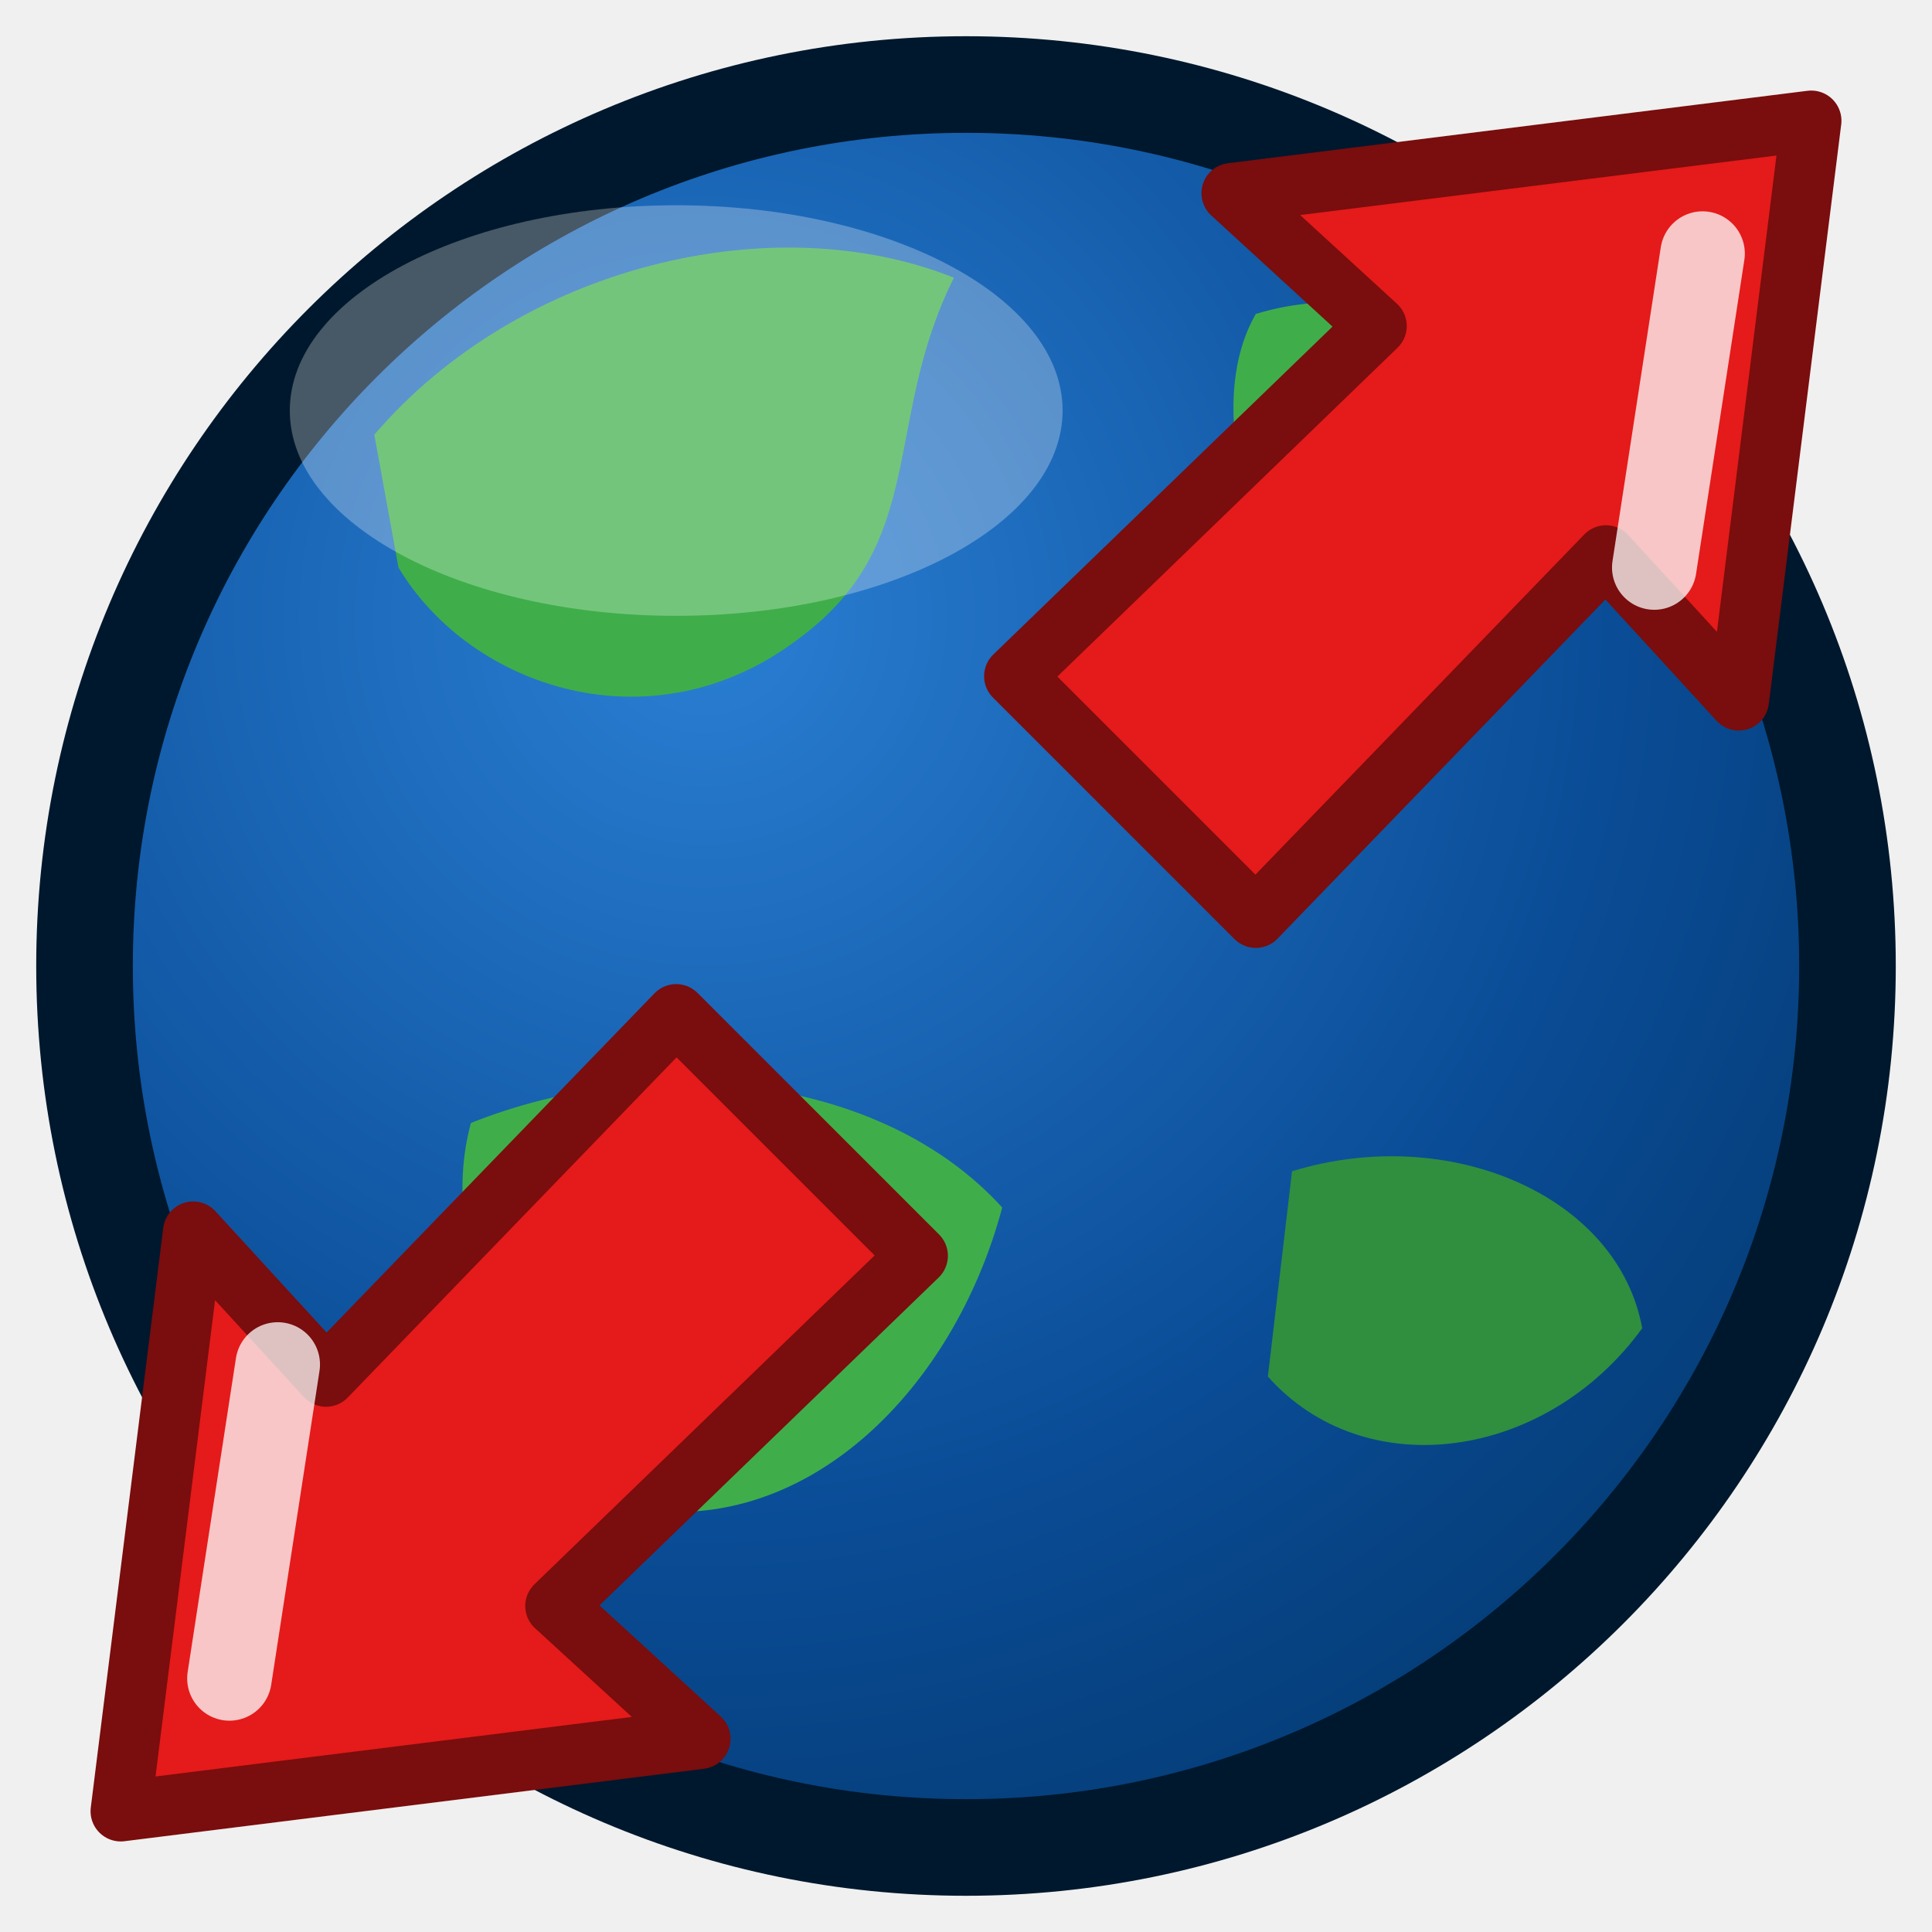
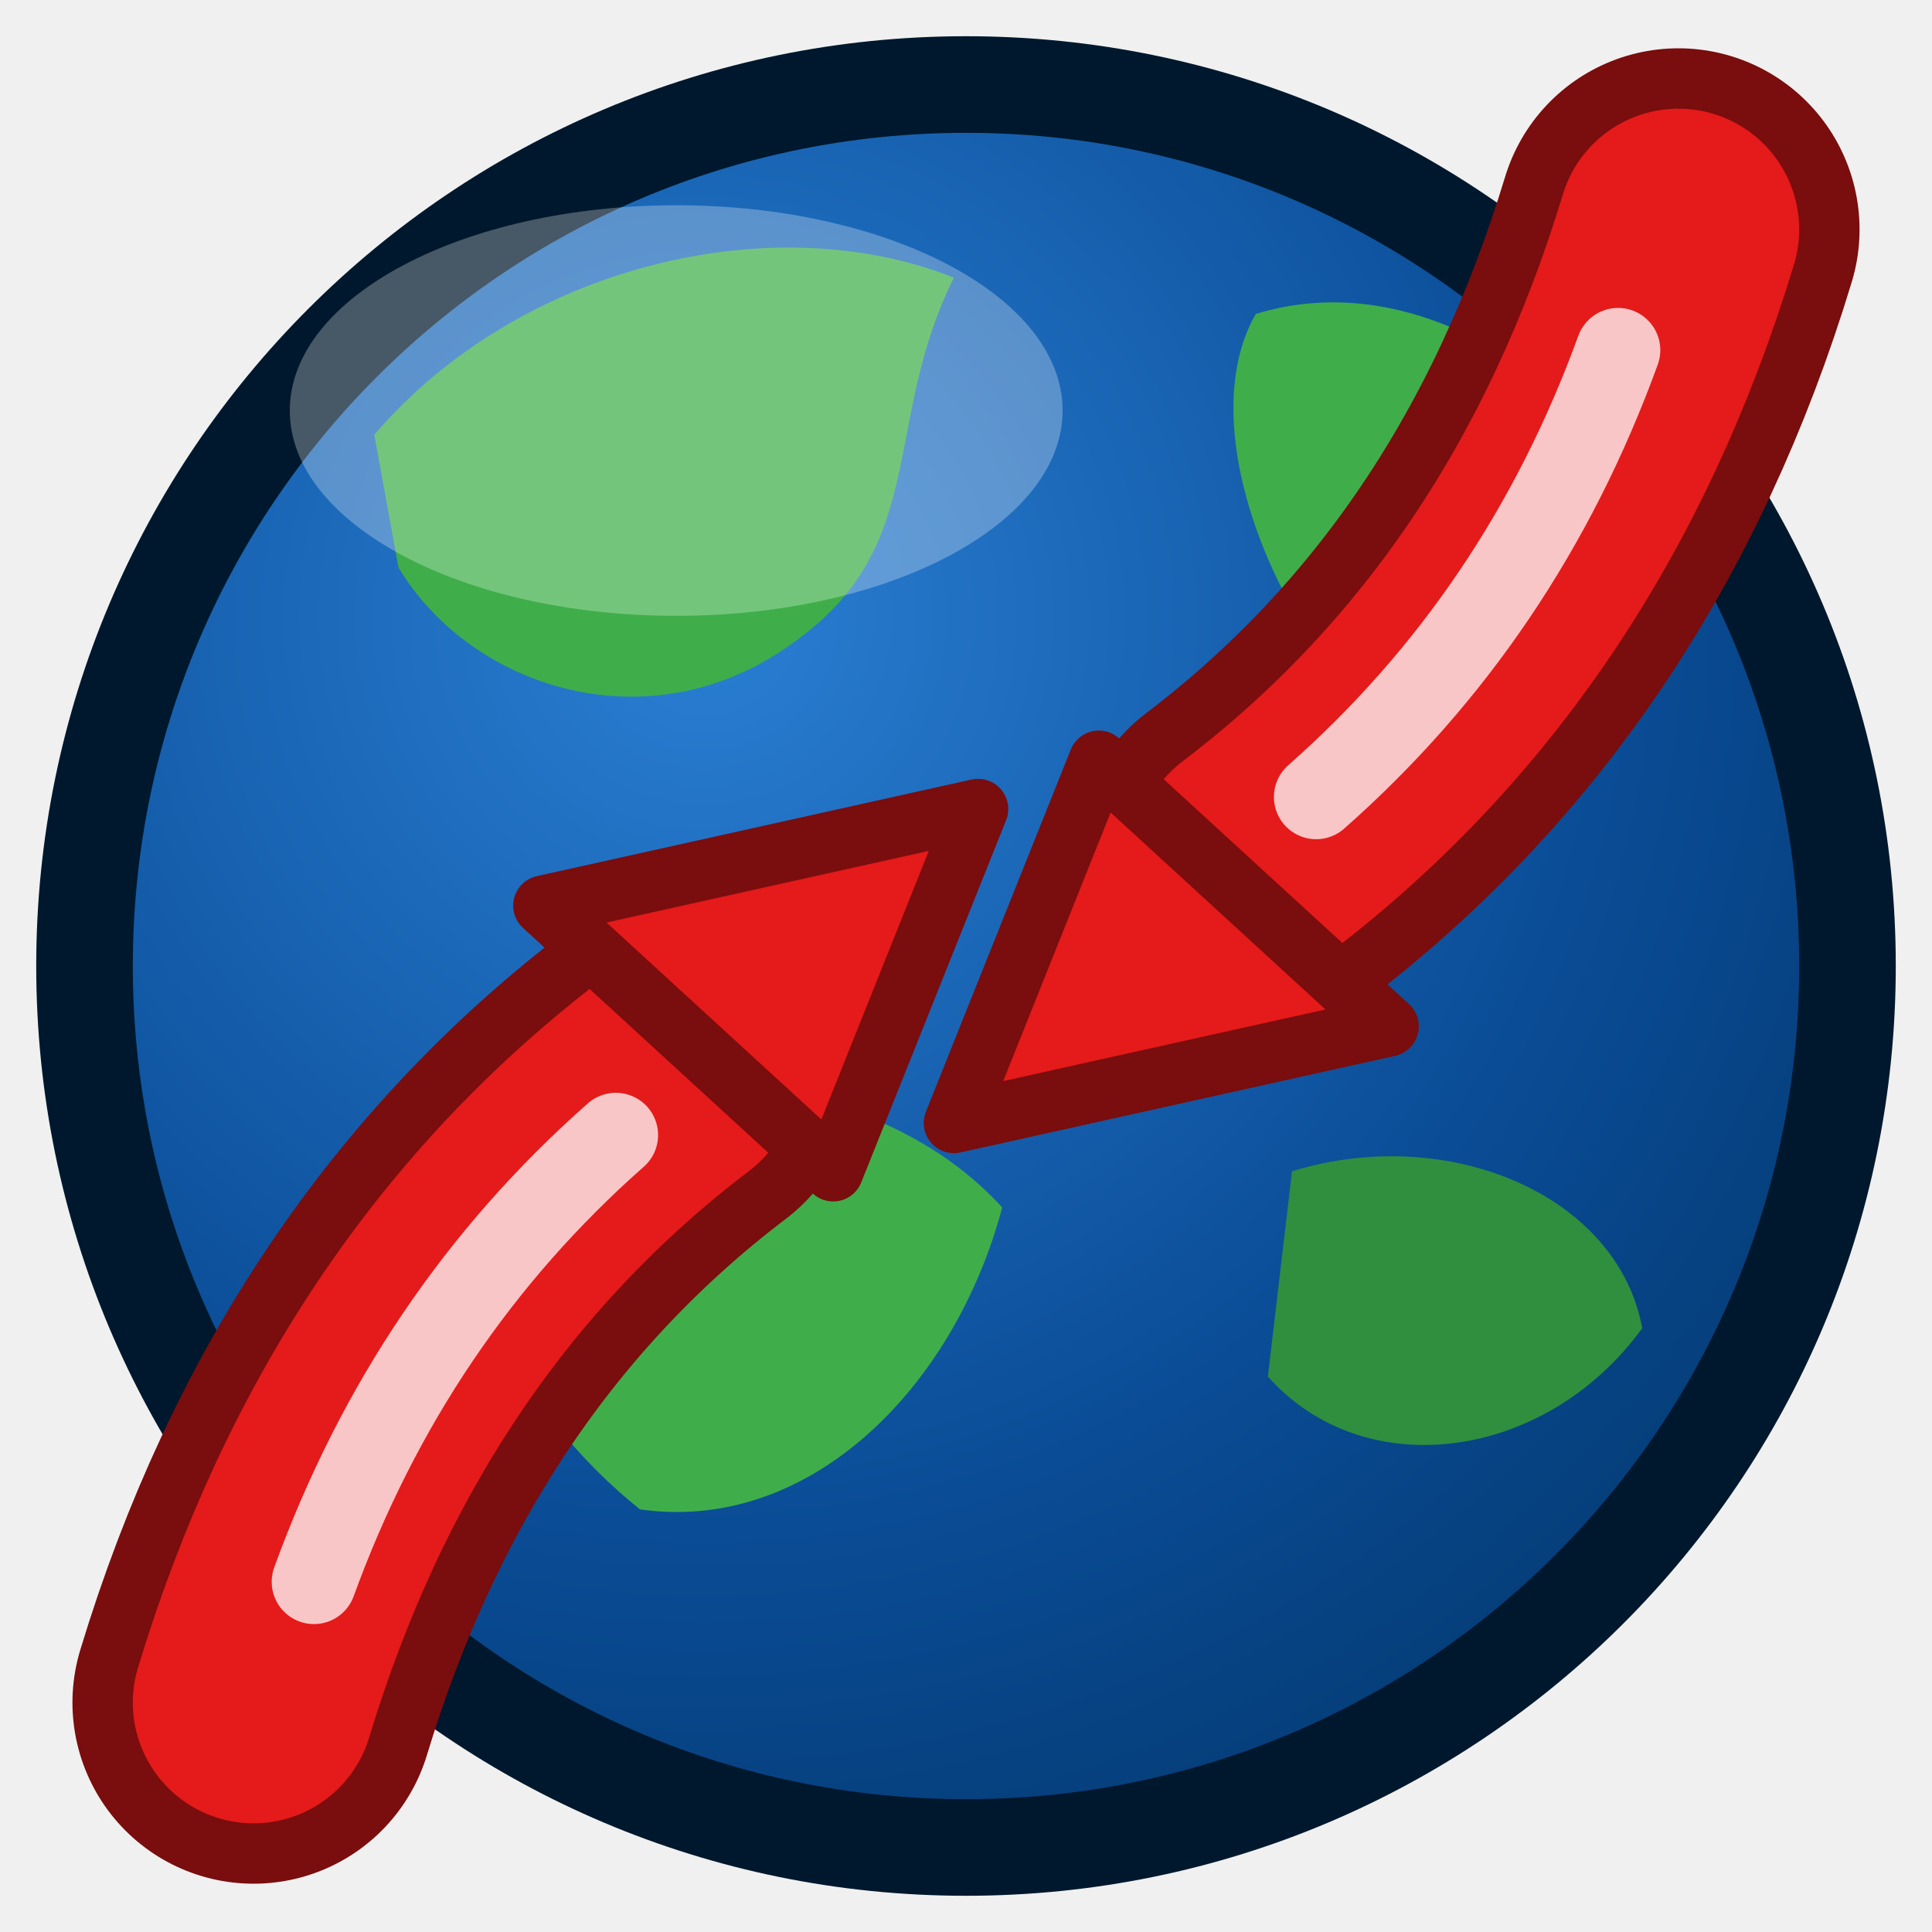
<svg xmlns="http://www.w3.org/2000/svg" viewBox="0 0 16 16">
  <defs>
    <radialGradient id="sea" cx="0.35" cy="0.3" r="0.95">
      <stop offset="0" stop-color="#2a7fd4" />
      <stop offset="0.55" stop-color="#0a4c96" />
      <stop offset="1" stop-color="#00305e" />
    </radialGradient>
  </defs>
  <circle cx="8" cy="8" r="7.3" fill="url(#sea)" stroke="#00182d" stroke-width="0.8" />
  <path d="M3.1 3.6 C4.3 2.2 6.4 1.7 7.9 2.3 C7.3 3.5 7.7 4.5 6.6 5.3 C5.4 6.2 3.9 5.7 3.3 4.7 Z" fill="#3fae4a" />
  <path d="M10.4 2.6 C11.7 2.2 13.1 3.1 13.8 4.4 C13.2 5.3 11.9 5.7 10.8 5.2 C10.3 4.4 10.0 3.3 10.4 2.6 Z" fill="#3fae4a" />
  <path d="M3.9 9.3 C5.4 8.7 7.3 8.9 8.3 10.0 C7.9 11.5 6.7 12.7 5.3 12.5 C4.3 11.7 3.6 10.4 3.9 9.3 Z" fill="#3fae4a" />
  <path d="M10.7 9.7 C12.0 9.3 13.4 9.9 13.6 11.0 C12.8 12.1 11.3 12.3 10.5 11.4 Z" fill="#2f8f3f" />
  <ellipse cx="5.6" cy="3.4" rx="3.2" ry="1.7" fill="#ffffff" opacity="0.28" />
-   <path d="M1.0 15.0 L1.6 10.2 L2.7 11.4 L5.6 8.4 L7.6 10.4 L4.6 13.3 L5.8 14.4 Z" fill="#e51a1a" stroke="#7a0d0d" stroke-width="0.5" stroke-linejoin="round" />
-   <path d="M1.9 13.9 L2.3 11.3" fill="none" stroke="#ffffff" stroke-width="0.7" opacity="0.75" stroke-linecap="round" />
-   <path d="M15.0 1.0 L14.4 5.8 L13.3 4.6 L10.4 7.6 L8.4 5.6 L11.4 2.7 L10.2 1.6 Z" fill="#e51a1a" stroke="#7a0d0d" stroke-width="0.5" stroke-linejoin="round" />
-   <path d="M14.1 2.1 L13.7 4.7" fill="none" stroke="#ffffff" stroke-width="0.7" opacity="0.75" stroke-linecap="round" />
+   <path d="M 5.6 8.9 Q 3.1 10.8 2.1 14.1" fill="none" stroke="#7a0d0d" stroke-width="3.0" stroke-linecap="round" />
+   <path d="M 5.6 8.9 Q 3.1 10.8 2.1 14.1" fill="none" stroke="#e51a1a" stroke-width="2.0" stroke-linecap="round" />
+   <path d="M 8.1 6.7 L 6.9 9.7 L 4.5 7.5 Z" fill="#e51a1a" stroke="#7a0d0d" stroke-width="0.5" stroke-linejoin="round" />
+   <path d="M 5.1 9.4 Q 3.4 10.9 2.6 13.1" fill="none" stroke="#ffffff" stroke-width="0.7" opacity="0.75" stroke-linecap="round" />
+   <path d="M 10.4 7.1 Q 12.9 5.2 13.9 1.9" fill="none" stroke="#7a0d0d" stroke-width="3.0" stroke-linecap="round" />
+   <path d="M 10.4 7.1 Q 12.9 5.2 13.9 1.9" fill="none" stroke="#e51a1a" stroke-width="2.0" stroke-linecap="round" />
+   <path d="M 7.9 9.3 L 9.1 6.3 L 11.5 8.5 Z" fill="#e51a1a" stroke="#7a0d0d" stroke-width="0.5" stroke-linejoin="round" />
+   <path d="M 10.9 6.6 Q 12.6 5.1 13.4 2.9" fill="none" stroke="#ffffff" stroke-width="0.7" opacity="0.75" stroke-linecap="round" />
</svg>
